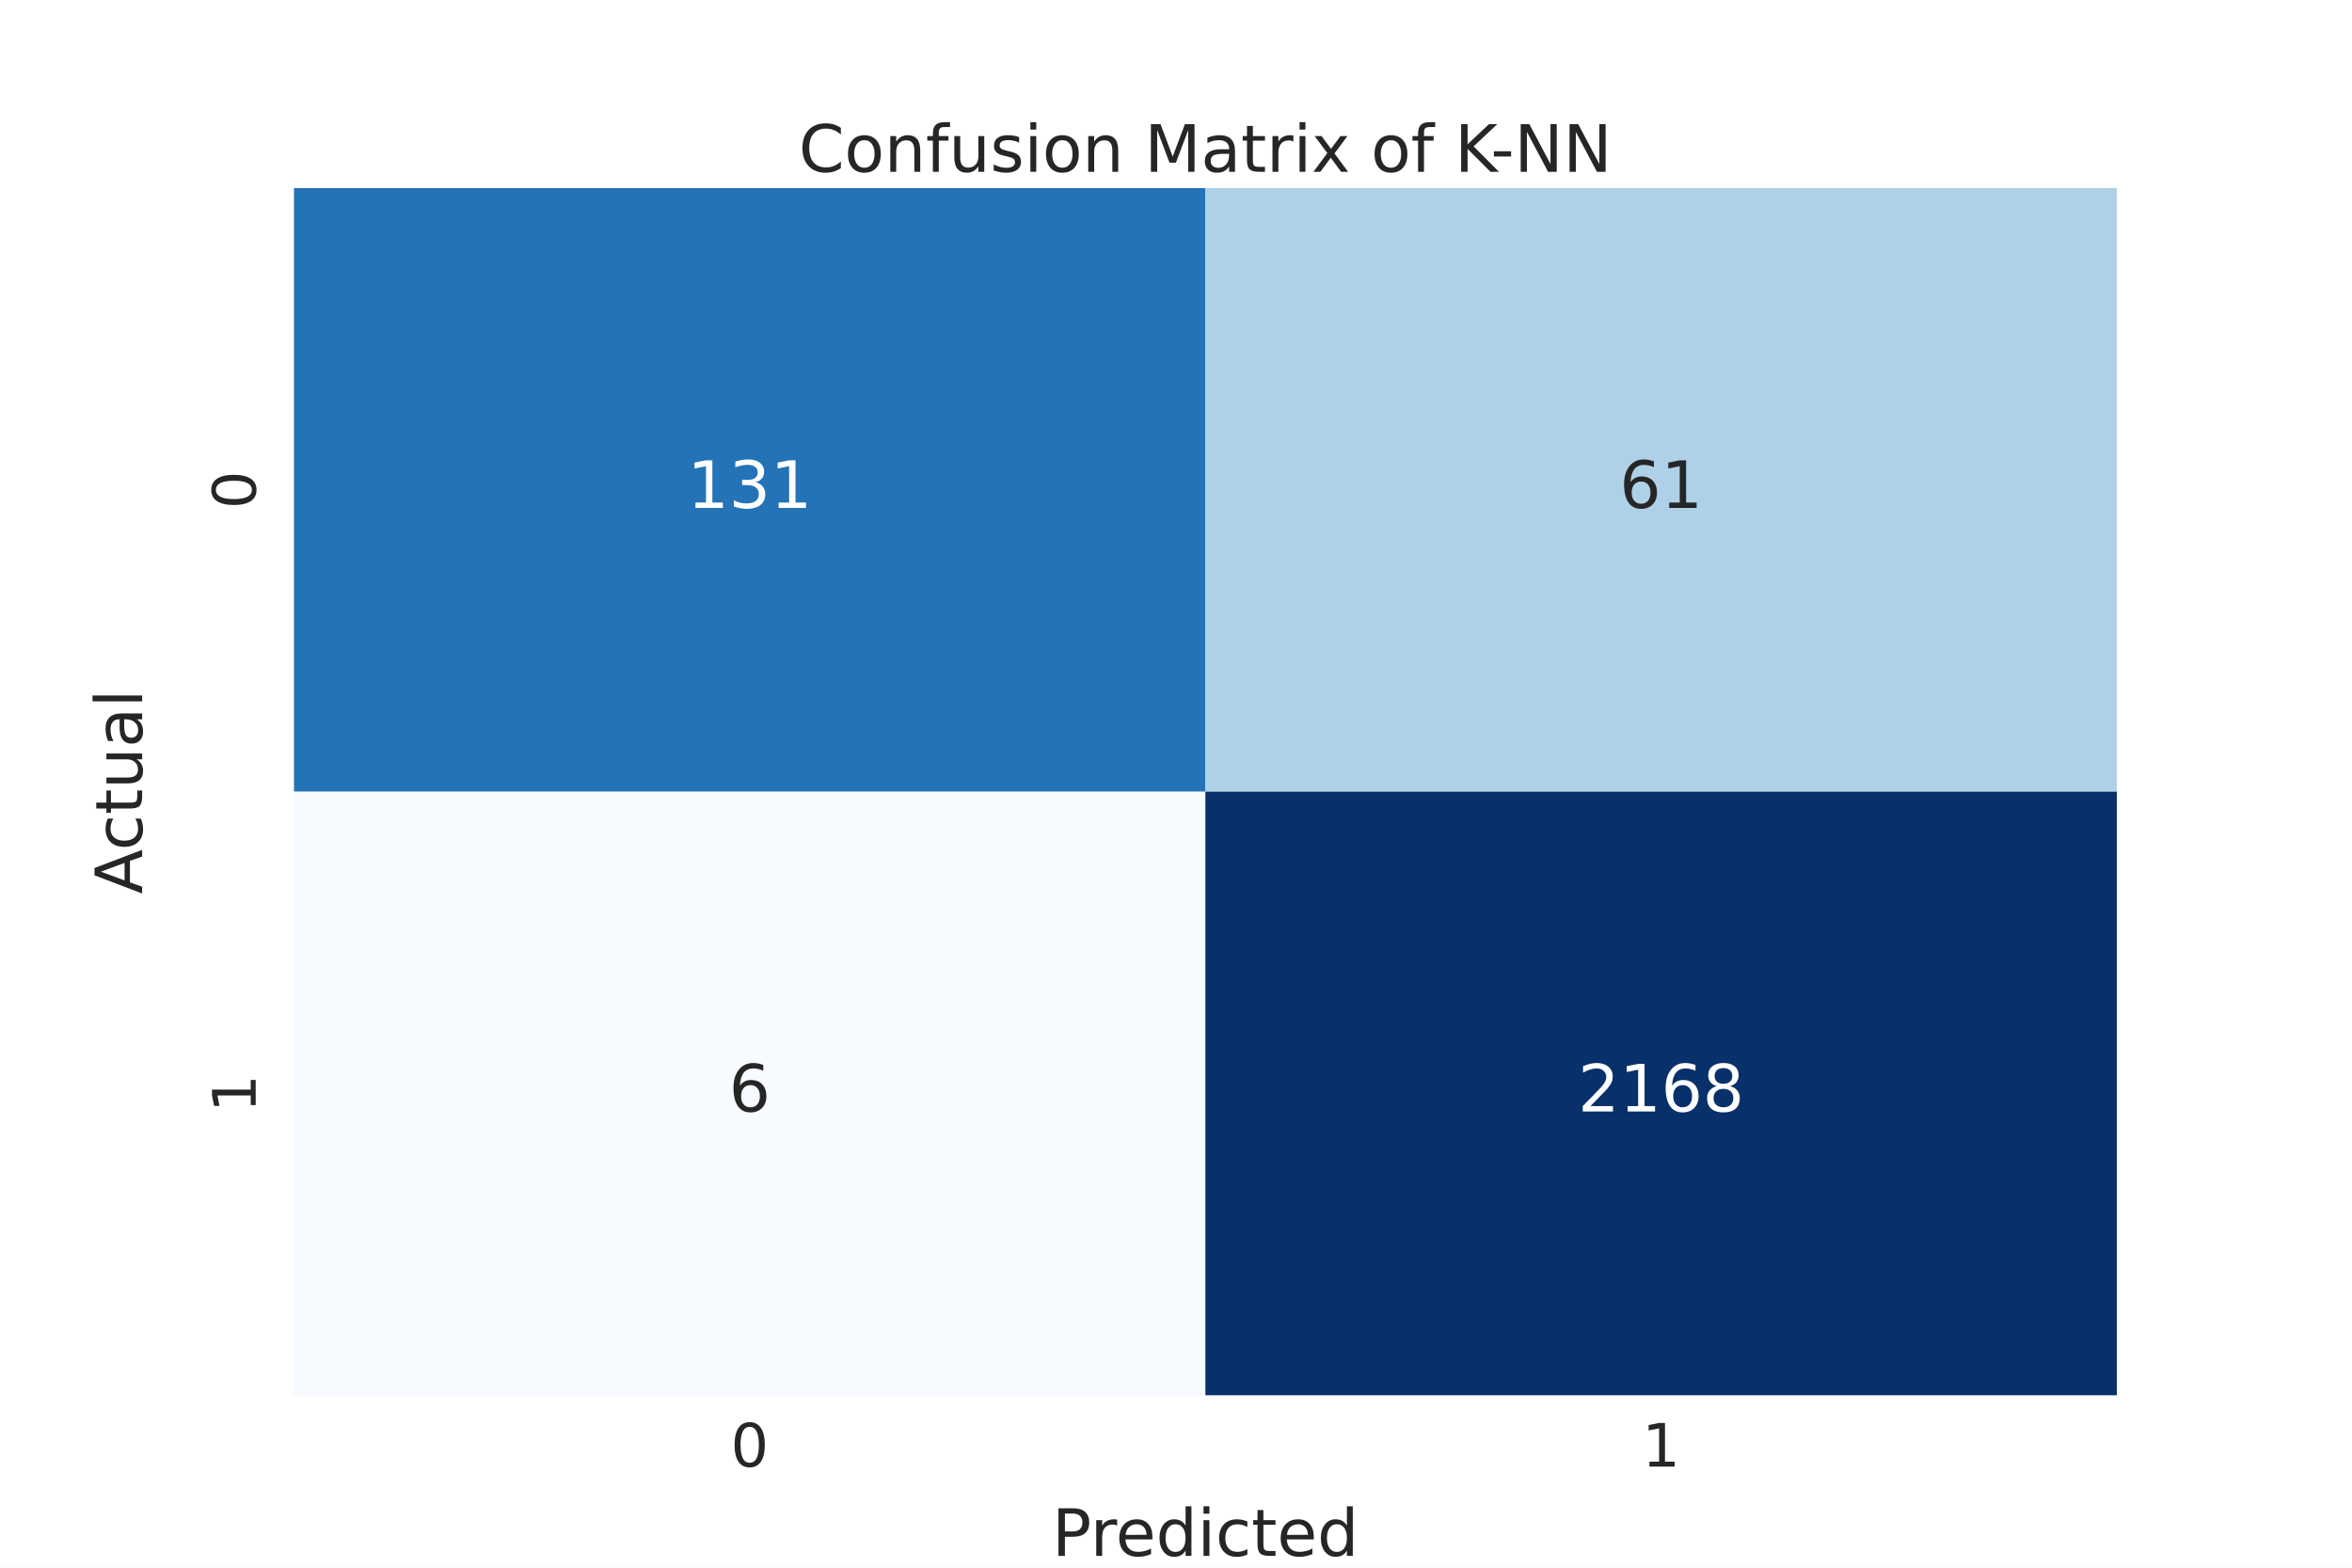
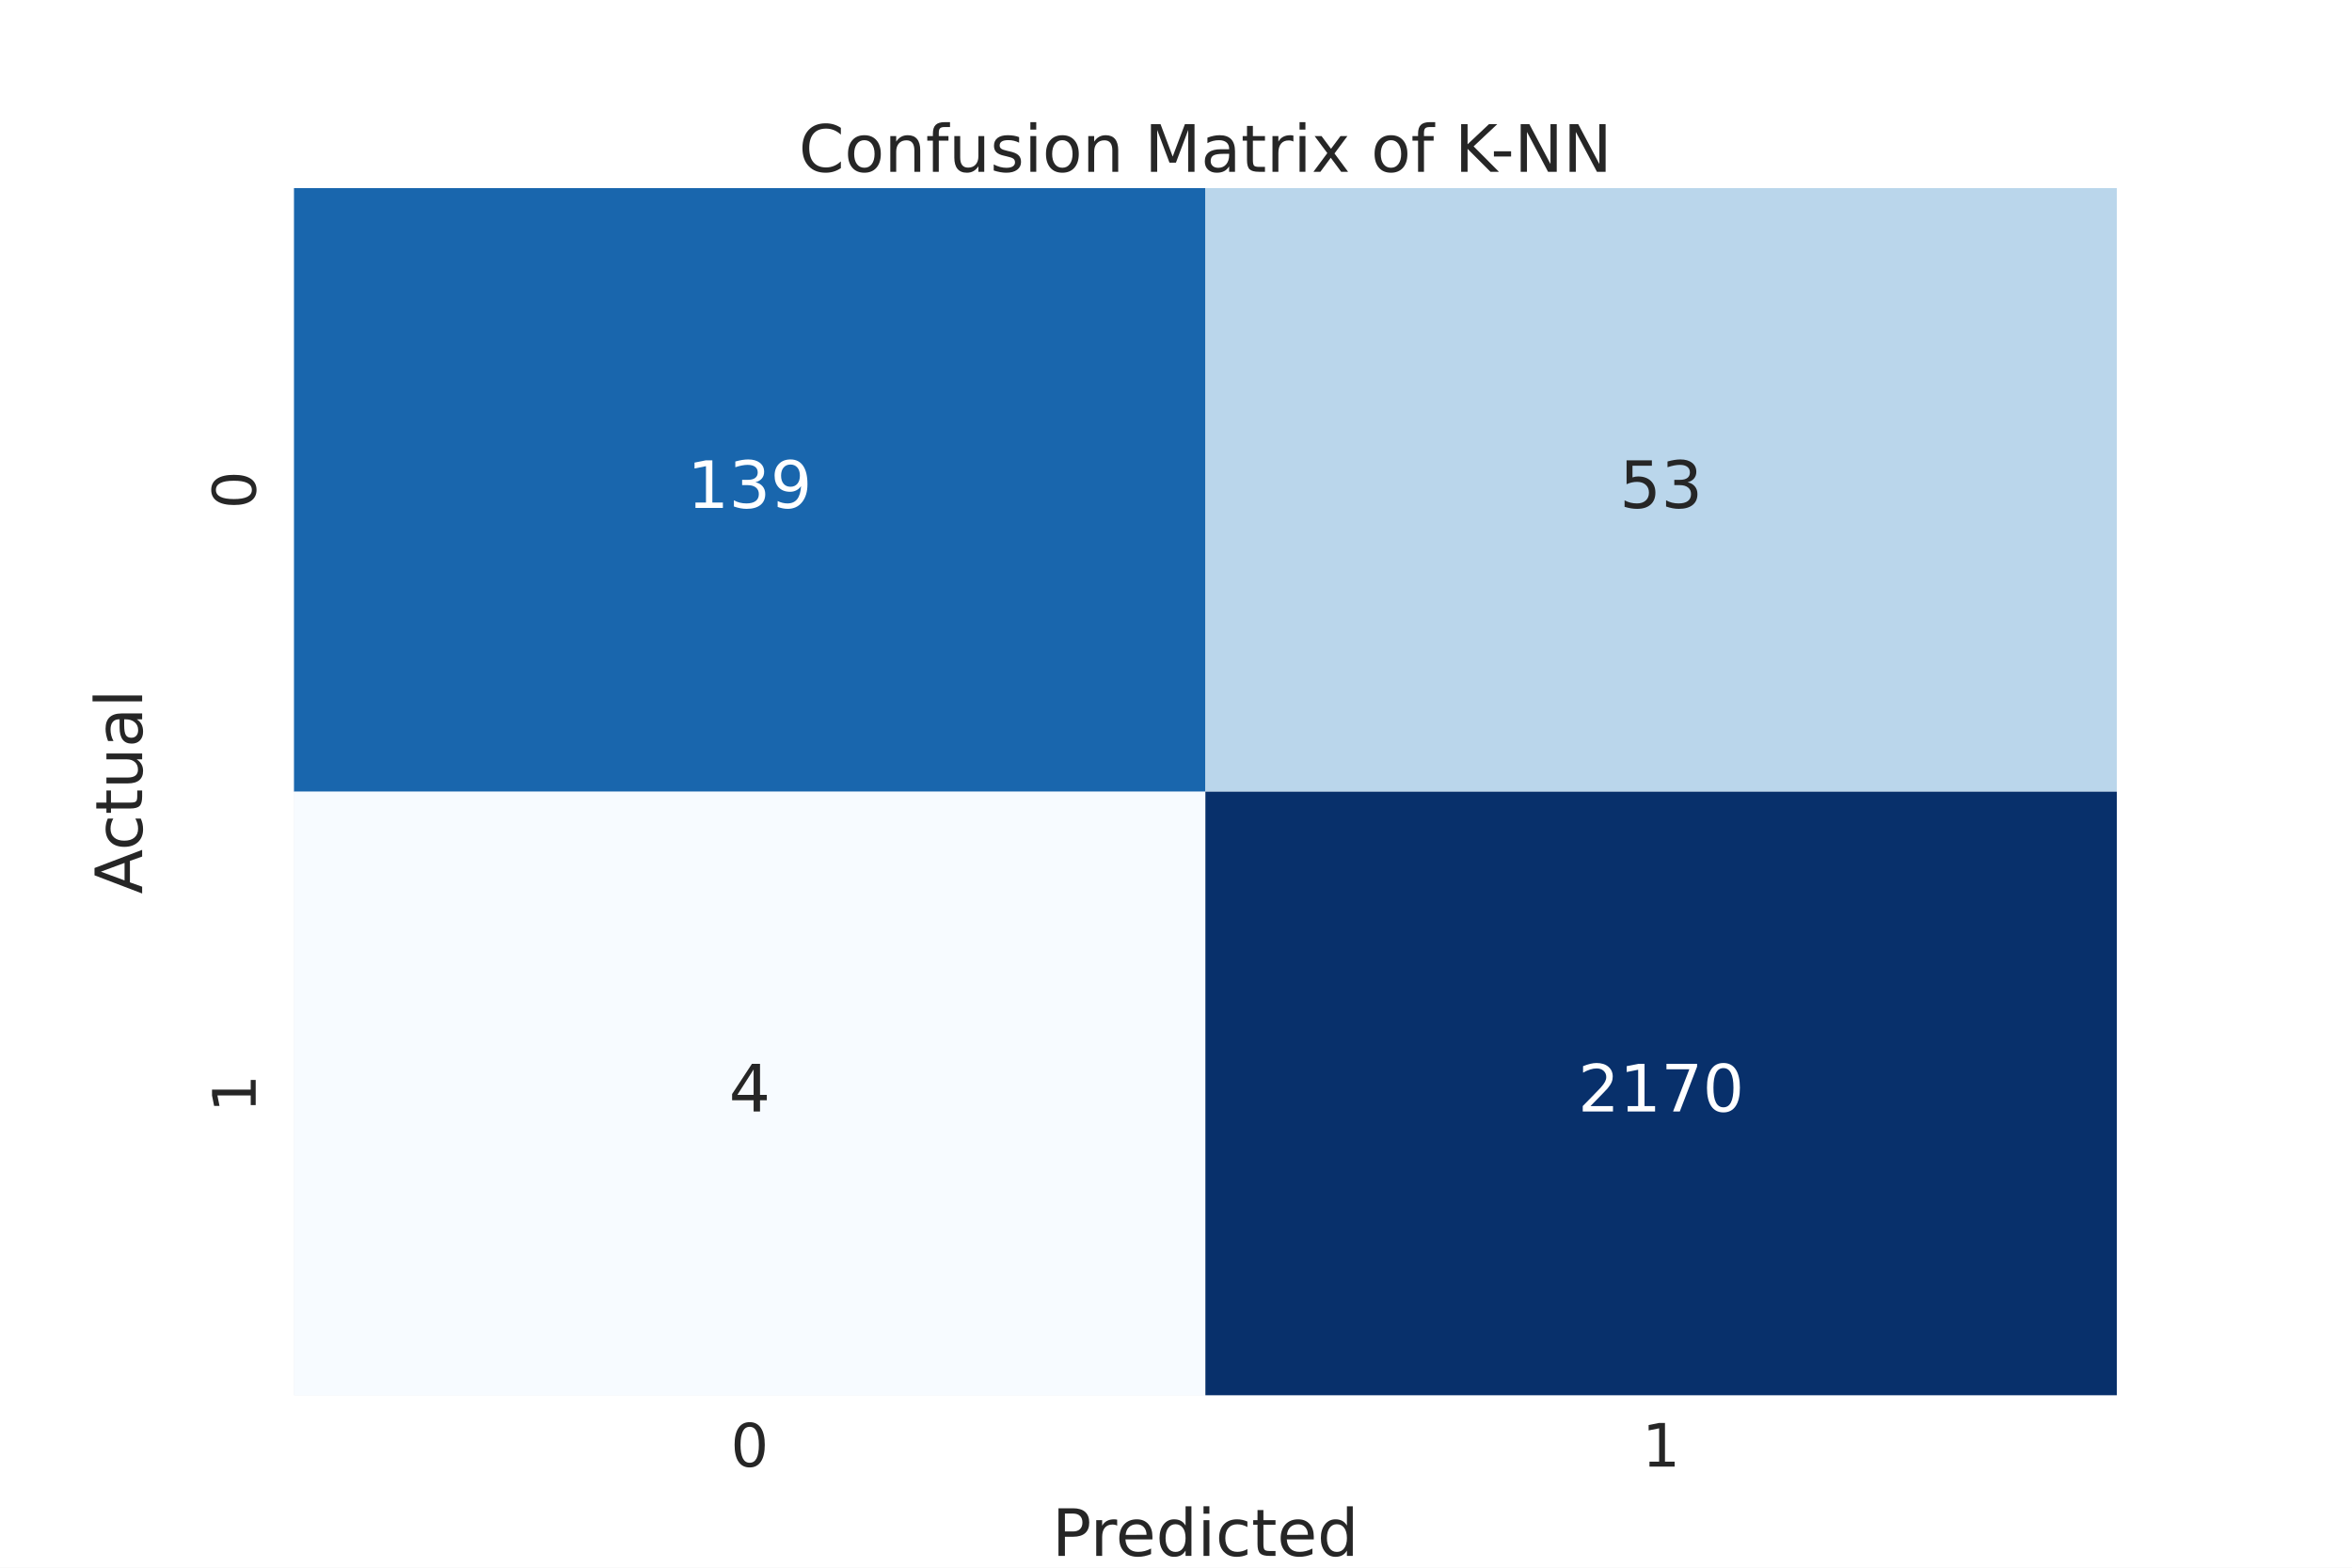
<svg xmlns="http://www.w3.org/2000/svg" xmlns:xlink="http://www.w3.org/1999/xlink" width="864pt" height="576pt" viewBox="0 0 864 576" version="1.1">
  <defs>
    <style type="text/css">*{stroke-linejoin: round; stroke-linecap: butt}</style>
  </defs>
  <g id="figure_1">
    <g id="patch_1">
      <path d="M 0 576  L 864 576  L 864 0  L 0 0  z " style="fill: #ffffff" />
    </g>
    <g id="axes_1">
      <g id="patch_2">
        <path d="M 108 512.64  L 777.6 512.64  L 777.6 69.12  L 108 69.12  z " style="fill: #eaeaf2" />
      </g>
      <g id="matplotlib.axis_1">
        <g id="xtick_1">
          <g id="text_1">
            <g style="fill: #262626" transform="translate(268.4013 538.8566) scale(0.22 -0.22)">
              <defs>
                <path id="DejaVuSans-30" d="M 2034 4250  Q 1547 4250 1301 3770  Q 1056 3291 1056 2328  Q 1056 1369 1301 889  Q 1547 409 2034 409  Q 2525 409 2770 889  Q 3016 1369 3016 2328  Q 3016 3291 2770 3770  Q 2525 4250 2034 4250  z M 2034 4750  Q 2819 4750 3233 4129  Q 3647 3509 3647 2328  Q 3647 1150 3233 529  Q 2819 -91 2034 -91  Q 1250 -91 836 529  Q 422 1150 422 2328  Q 422 3509 836 4129  Q 1250 4750 2034 4750  z " transform="scale(0.015625)" />
              </defs>
              <use xlink:href="#DejaVuSans-30" />
            </g>
          </g>
        </g>
        <g id="xtick_2">
          <g id="text_2">
            <g style="fill: #262626" transform="translate(603.2012 538.8566) scale(0.22 -0.22)">
              <defs>
                <path id="DejaVuSans-31" d="M 794 531  L 1825 531  L 1825 4091  L 703 3866  L 703 4441  L 1819 4666  L 2450 4666  L 2450 531  L 3481 531  L 3481 0  L 794 0  L 794 531  z " transform="scale(0.015625)" />
              </defs>
              <use xlink:href="#DejaVuSans-31" />
            </g>
          </g>
        </g>
        <g id="text_3">
          <g style="fill: #262626" transform="translate(386.4712 571.6681) scale(0.24 -0.24)">
            <defs>
              <path id="DejaVuSans-50" d="M 1259 4147  L 1259 2394  L 2053 2394  Q 2494 2394 2734 2622  Q 2975 2850 2975 3272  Q 2975 3691 2734 3919  Q 2494 4147 2053 4147  L 1259 4147  z M 628 4666  L 2053 4666  Q 2838 4666 3239 4311  Q 3641 3956 3641 3272  Q 3641 2581 3239 2228  Q 2838 1875 2053 1875  L 1259 1875  L 1259 0  L 628 0  L 628 4666  z " transform="scale(0.015625)" />
              <path id="DejaVuSans-72" d="M 2631 2963  Q 2534 3019 2420 3045  Q 2306 3072 2169 3072  Q 1681 3072 1420 2755  Q 1159 2438 1159 1844  L 1159 0  L 581 0  L 581 3500  L 1159 3500  L 1159 2956  Q 1341 3275 1631 3429  Q 1922 3584 2338 3584  Q 2397 3584 2469 3576  Q 2541 3569 2628 3553  L 2631 2963  z " transform="scale(0.015625)" />
              <path id="DejaVuSans-65" d="M 3597 1894  L 3597 1613  L 953 1613  Q 991 1019 1311 708  Q 1631 397 2203 397  Q 2534 397 2845 478  Q 3156 559 3463 722  L 3463 178  Q 3153 47 2828 -22  Q 2503 -91 2169 -91  Q 1331 -91 842 396  Q 353 884 353 1716  Q 353 2575 817 3079  Q 1281 3584 2069 3584  Q 2775 3584 3186 3129  Q 3597 2675 3597 1894  z M 3022 2063  Q 3016 2534 2758 2815  Q 2500 3097 2075 3097  Q 1594 3097 1305 2825  Q 1016 2553 972 2059  L 3022 2063  z " transform="scale(0.015625)" />
              <path id="DejaVuSans-64" d="M 2906 2969  L 2906 4863  L 3481 4863  L 3481 0  L 2906 0  L 2906 525  Q 2725 213 2448 61  Q 2172 -91 1784 -91  Q 1150 -91 751 415  Q 353 922 353 1747  Q 353 2572 751 3078  Q 1150 3584 1784 3584  Q 2172 3584 2448 3432  Q 2725 3281 2906 2969  z M 947 1747  Q 947 1113 1208 752  Q 1469 391 1925 391  Q 2381 391 2643 752  Q 2906 1113 2906 1747  Q 2906 2381 2643 2742  Q 2381 3103 1925 3103  Q 1469 3103 1208 2742  Q 947 2381 947 1747  z " transform="scale(0.015625)" />
              <path id="DejaVuSans-69" d="M 603 3500  L 1178 3500  L 1178 0  L 603 0  L 603 3500  z M 603 4863  L 1178 4863  L 1178 4134  L 603 4134  L 603 4863  z " transform="scale(0.015625)" />
              <path id="DejaVuSans-63" d="M 3122 3366  L 3122 2828  Q 2878 2963 2633 3030  Q 2388 3097 2138 3097  Q 1578 3097 1268 2742  Q 959 2388 959 1747  Q 959 1106 1268 751  Q 1578 397 2138 397  Q 2388 397 2633 464  Q 2878 531 3122 666  L 3122 134  Q 2881 22 2623 -34  Q 2366 -91 2075 -91  Q 1284 -91 818 406  Q 353 903 353 1747  Q 353 2603 823 3093  Q 1294 3584 2113 3584  Q 2378 3584 2631 3529  Q 2884 3475 3122 3366  z " transform="scale(0.015625)" />
              <path id="DejaVuSans-74" d="M 1172 4494  L 1172 3500  L 2356 3500  L 2356 3053  L 1172 3053  L 1172 1153  Q 1172 725 1289 603  Q 1406 481 1766 481  L 2356 481  L 2356 0  L 1766 0  Q 1100 0 847 248  Q 594 497 594 1153  L 594 3053  L 172 3053  L 172 3500  L 594 3500  L 594 4494  L 1172 4494  z " transform="scale(0.015625)" />
            </defs>
            <use xlink:href="#DejaVuSans-50" />
            <use xlink:href="#DejaVuSans-72" x="58.553" />
            <use xlink:href="#DejaVuSans-65" x="97.416" />
            <use xlink:href="#DejaVuSans-64" x="158.939" />
            <use xlink:href="#DejaVuSans-69" x="222.416" />
            <use xlink:href="#DejaVuSans-63" x="250.199" />
            <use xlink:href="#DejaVuSans-74" x="305.18" />
            <use xlink:href="#DejaVuSans-65" x="344.389" />
            <use xlink:href="#DejaVuSans-64" x="405.912" />
          </g>
        </g>
      </g>
      <g id="matplotlib.axis_2">
        <g id="ytick_1">
          <g id="text_4">
            <g style="fill: #262626" transform="translate(93.92469 186.9988) rotate(-90) scale(0.22 -0.22)">
              <use xlink:href="#DejaVuSans-30" />
            </g>
          </g>
        </g>
        <g id="ytick_2">
          <g id="text_5">
            <g style="fill: #262626" transform="translate(93.92469 408.7588) rotate(-90) scale(0.22 -0.22)">
              <use xlink:href="#DejaVuSans-31" />
            </g>
          </g>
        </g>
        <g id="text_6">
          <g style="fill: #262626" transform="translate(52.21688 328.4737) rotate(-90) scale(0.24 -0.24)">
            <defs>
              <path id="DejaVuSans-41" d="M 2188 4044  L 1331 1722  L 3047 1722  L 2188 4044  z M 1831 4666  L 2547 4666  L 4325 0  L 3669 0  L 3244 1197  L 1141 1197  L 716 0  L 50 0  L 1831 4666  z " transform="scale(0.015625)" />
              <path id="DejaVuSans-75" d="M 544 1381  L 544 3500  L 1119 3500  L 1119 1403  Q 1119 906 1312 657  Q 1506 409 1894 409  Q 2359 409 2629 706  Q 2900 1003 2900 1516  L 2900 3500  L 3475 3500  L 3475 0  L 2900 0  L 2900 538  Q 2691 219 2414 64  Q 2138 -91 1772 -91  Q 1169 -91 856 284  Q 544 659 544 1381  z M 1991 3584  L 1991 3584  z " transform="scale(0.015625)" />
              <path id="DejaVuSans-61" d="M 2194 1759  Q 1497 1759 1228 1600  Q 959 1441 959 1056  Q 959 750 1161 570  Q 1363 391 1709 391  Q 2188 391 2477 730  Q 2766 1069 2766 1631  L 2766 1759  L 2194 1759  z M 3341 1997  L 3341 0  L 2766 0  L 2766 531  Q 2569 213 2275 61  Q 1981 -91 1556 -91  Q 1019 -91 701 211  Q 384 513 384 1019  Q 384 1609 779 1909  Q 1175 2209 1959 2209  L 2766 2209  L 2766 2266  Q 2766 2663 2505 2880  Q 2244 3097 1772 3097  Q 1472 3097 1187 3025  Q 903 2953 641 2809  L 641 3341  Q 956 3463 1253 3523  Q 1550 3584 1831 3584  Q 2591 3584 2966 3190  Q 3341 2797 3341 1997  z " transform="scale(0.015625)" />
              <path id="DejaVuSans-6c" d="M 603 4863  L 1178 4863  L 1178 0  L 603 0  L 603 4863  z " transform="scale(0.015625)" />
            </defs>
            <use xlink:href="#DejaVuSans-41" />
            <use xlink:href="#DejaVuSans-63" x="66.658" />
            <use xlink:href="#DejaVuSans-74" x="121.639" />
            <use xlink:href="#DejaVuSans-75" x="160.848" />
            <use xlink:href="#DejaVuSans-61" x="224.227" />
            <use xlink:href="#DejaVuSans-6c" x="285.506" />
          </g>
        </g>
      </g>
      <g id="QuadMesh_1">
-         <path d="M 108 69.12  L 442.8 69.12  L 442.8 290.88  L 108 290.88  L 108 69.12  " clip-path="url(#pe1235e7e09)" style="fill: #2373b6" />
-         <path d="M 442.8 69.12  L 777.6 69.12  L 777.6 290.88  L 442.8 290.88  L 442.8 69.12  " clip-path="url(#pe1235e7e09)" style="fill: #aed1e7" />
-         <path d="M 108 290.88  L 442.8 290.88  L 442.8 512.64  L 108 512.64  L 108 290.88  " clip-path="url(#pe1235e7e09)" style="fill: #f7fbff" />
-         <path d="M 442.8 290.88  L 777.6 290.88  L 777.6 512.64  L 442.8 512.64  L 442.8 290.88  " clip-path="url(#pe1235e7e09)" style="fill: #08306b" />
+         <path d="M 108 69.12  L 442.8 69.12  L 442.8 290.88  L 108 290.88  L 108 69.12  " clip-path="url(#p2732b3d82e)" style="fill: #1966ad" />
+         <path d="M 442.8 69.12  L 777.6 69.12  L 777.6 290.88  L 442.8 290.88  L 442.8 69.12  " clip-path="url(#p2732b3d82e)" style="fill: #bad6eb" />
+         <path d="M 108 290.88  L 442.8 290.88  L 442.8 512.64  L 108 512.64  L 108 290.88  " clip-path="url(#p2732b3d82e)" style="fill: #f7fbff" />
+         <path d="M 442.8 290.88  L 777.6 290.88  L 777.6 512.64  L 442.8 512.64  L 442.8 290.88  " clip-path="url(#p2732b3d82e)" style="fill: #08306b" />
      </g>
      <g id="text_7">
        <g style="fill: #ffffff" transform="translate(252.495 186.6225) scale(0.24 -0.24)">
          <defs>
            <path id="DejaVuSans-33" d="M 2597 2516  Q 3050 2419 3304 2112  Q 3559 1806 3559 1356  Q 3559 666 3084 287  Q 2609 -91 1734 -91  Q 1441 -91 1130 -33  Q 819 25 488 141  L 488 750  Q 750 597 1062 519  Q 1375 441 1716 441  Q 2309 441 2620 675  Q 2931 909 2931 1356  Q 2931 1769 2642 2001  Q 2353 2234 1838 2234  L 1294 2234  L 1294 2753  L 1863 2753  Q 2328 2753 2575 2939  Q 2822 3125 2822 3475  Q 2822 3834 2567 4026  Q 2313 4219 1838 4219  Q 1578 4219 1281 4162  Q 984 4106 628 3988  L 628 4550  Q 988 4650 1302 4700  Q 1616 4750 1894 4750  Q 2613 4750 3031 4423  Q 3450 4097 3450 3541  Q 3450 3153 3228 2886  Q 3006 2619 2597 2516  z " transform="scale(0.015625)" />
+             <path id="DejaVuSans-39" d="M 703 97  L 703 672  Q 941 559 1184 500  Q 1428 441 1663 441  Q 2288 441 2617 861  Q 2947 1281 2994 2138  Q 2813 1869 2534 1725  Q 2256 1581 1919 1581  Q 1219 1581 811 2004  Q 403 2428 403 3163  Q 403 3881 828 4315  Q 1253 4750 1959 4750  Q 2769 4750 3195 4129  Q 3622 3509 3622 2328  Q 3622 1225 3098 567  Q 2575 -91 1691 -91  Q 1453 -91 1209 -44  Q 966 3 703 97  z M 1959 2075  Q 2384 2075 2632 2365  Q 2881 2656 2881 3163  Q 2881 3666 2632 3958  Q 2384 4250 1959 4250  Q 1534 4250 1286 3958  Q 1038 3666 1038 3163  Q 1038 2656 1286 2365  Q 1534 2075 1959 2075  z " transform="scale(0.015625)" />
          </defs>
          <use xlink:href="#DejaVuSans-31" />
          <use xlink:href="#DejaVuSans-33" x="63.623" />
-           <use xlink:href="#DejaVuSans-31" x="127.246" />
+           <use xlink:href="#DejaVuSans-39" x="127.246" />
        </g>
      </g>
      <g id="text_8">
        <g style="fill: #262626" transform="translate(594.93 186.6225) scale(0.24 -0.24)">
          <defs>
-             <path id="DejaVuSans-36" d="M 2113 2584  Q 1688 2584 1439 2293  Q 1191 2003 1191 1497  Q 1191 994 1439 701  Q 1688 409 2113 409  Q 2538 409 2786 701  Q 3034 994 3034 1497  Q 3034 2003 2786 2293  Q 2538 2584 2113 2584  z M 3366 4563  L 3366 3988  Q 3128 4100 2886 4159  Q 2644 4219 2406 4219  Q 1781 4219 1451 3797  Q 1122 3375 1075 2522  Q 1259 2794 1537 2939  Q 1816 3084 2150 3084  Q 2853 3084 3261 2657  Q 3669 2231 3669 1497  Q 3669 778 3244 343  Q 2819 -91 2113 -91  Q 1303 -91 875 529  Q 447 1150 447 2328  Q 447 3434 972 4092  Q 1497 4750 2381 4750  Q 2619 4750 2861 4703  Q 3103 4656 3366 4563  z " transform="scale(0.015625)" />
+             <path id="DejaVuSans-35" d="M 691 4666  L 3169 4666  L 3169 4134  L 1269 4134  L 1269 2991  Q 1406 3038 1543 3061  Q 1681 3084 1819 3084  Q 2600 3084 3056 2656  Q 3513 2228 3513 1497  Q 3513 744 3044 326  Q 2575 -91 1722 -91  Q 1428 -91 1123 -41  Q 819 9 494 109  L 494 744  Q 775 591 1075 516  Q 1375 441 1709 441  Q 2250 441 2565 725  Q 2881 1009 2881 1497  Q 2881 1984 2565 2268  Q 2250 2553 1709 2553  Q 1456 2553 1204 2497  Q 953 2441 691 2322  L 691 4666  z " transform="scale(0.015625)" />
          </defs>
-           <use xlink:href="#DejaVuSans-36" />
-           <use xlink:href="#DejaVuSans-31" x="63.623" />
+           <use xlink:href="#DejaVuSans-35" />
+           <use xlink:href="#DejaVuSans-33" x="63.623" />
        </g>
      </g>
      <g id="text_9">
        <g style="fill: #262626" transform="translate(267.765 408.3825) scale(0.24 -0.24)">
-           <use xlink:href="#DejaVuSans-36" />
+           <defs>
+             <path id="DejaVuSans-34" d="M 2419 4116  L 825 1625  L 2419 1625  L 2419 4116  z M 2253 4666  L 3047 4666  L 3047 1625  L 3713 1625  L 3713 1100  L 3047 1100  L 3047 0  L 2419 0  L 2419 1100  L 313 1100  L 313 1709  L 2253 4666  z " transform="scale(0.015625)" />
+           </defs>
+           <use xlink:href="#DejaVuSans-34" />
        </g>
      </g>
      <g id="text_10">
        <g style="fill: #ffffff" transform="translate(579.66 408.3825) scale(0.24 -0.24)">
          <defs>
            <path id="DejaVuSans-32" d="M 1228 531  L 3431 531  L 3431 0  L 469 0  L 469 531  Q 828 903 1448 1529  Q 2069 2156 2228 2338  Q 2531 2678 2651 2914  Q 2772 3150 2772 3378  Q 2772 3750 2511 3984  Q 2250 4219 1831 4219  Q 1534 4219 1204 4116  Q 875 4013 500 3803  L 500 4441  Q 881 4594 1212 4672  Q 1544 4750 1819 4750  Q 2544 4750 2975 4387  Q 3406 4025 3406 3419  Q 3406 3131 3298 2873  Q 3191 2616 2906 2266  Q 2828 2175 2409 1742  Q 1991 1309 1228 531  z " transform="scale(0.015625)" />
-             <path id="DejaVuSans-38" d="M 2034 2216  Q 1584 2216 1326 1975  Q 1069 1734 1069 1313  Q 1069 891 1326 650  Q 1584 409 2034 409  Q 2484 409 2743 651  Q 3003 894 3003 1313  Q 3003 1734 2745 1975  Q 2488 2216 2034 2216  z M 1403 2484  Q 997 2584 770 2862  Q 544 3141 544 3541  Q 544 4100 942 4425  Q 1341 4750 2034 4750  Q 2731 4750 3128 4425  Q 3525 4100 3525 3541  Q 3525 3141 3298 2862  Q 3072 2584 2669 2484  Q 3125 2378 3379 2068  Q 3634 1759 3634 1313  Q 3634 634 3220 271  Q 2806 -91 2034 -91  Q 1263 -91 848 271  Q 434 634 434 1313  Q 434 1759 690 2068  Q 947 2378 1403 2484  z M 1172 3481  Q 1172 3119 1398 2916  Q 1625 2713 2034 2713  Q 2441 2713 2670 2916  Q 2900 3119 2900 3481  Q 2900 3844 2670 4047  Q 2441 4250 2034 4250  Q 1625 4250 1398 4047  Q 1172 3844 1172 3481  z " transform="scale(0.015625)" />
+             <path id="DejaVuSans-37" d="M 525 4666  L 3525 4666  L 3525 4397  L 1831 0  L 1172 0  L 2766 4134  L 525 4134  L 525 4666  z " transform="scale(0.015625)" />
          </defs>
          <use xlink:href="#DejaVuSans-32" />
          <use xlink:href="#DejaVuSans-31" x="63.623" />
-           <use xlink:href="#DejaVuSans-36" x="127.246" />
-           <use xlink:href="#DejaVuSans-38" x="190.869" />
+           <use xlink:href="#DejaVuSans-37" x="127.246" />
+           <use xlink:href="#DejaVuSans-30" x="190.869" />
        </g>
      </g>
      <g id="text_11">
        <g style="fill: #262626" transform="translate(293.4281 63.12) scale(0.24 -0.24)">
          <defs>
            <path id="DejaVuSans-43" d="M 4122 4306  L 4122 3641  Q 3803 3938 3442 4084  Q 3081 4231 2675 4231  Q 1875 4231 1450 3742  Q 1025 3253 1025 2328  Q 1025 1406 1450 917  Q 1875 428 2675 428  Q 3081 428 3442 575  Q 3803 722 4122 1019  L 4122 359  Q 3791 134 3420 21  Q 3050 -91 2638 -91  Q 1578 -91 968 557  Q 359 1206 359 2328  Q 359 3453 968 4101  Q 1578 4750 2638 4750  Q 3056 4750 3426 4639  Q 3797 4528 4122 4306  z " transform="scale(0.015625)" />
            <path id="DejaVuSans-6f" d="M 1959 3097  Q 1497 3097 1228 2736  Q 959 2375 959 1747  Q 959 1119 1226 758  Q 1494 397 1959 397  Q 2419 397 2687 759  Q 2956 1122 2956 1747  Q 2956 2369 2687 2733  Q 2419 3097 1959 3097  z M 1959 3584  Q 2709 3584 3137 3096  Q 3566 2609 3566 1747  Q 3566 888 3137 398  Q 2709 -91 1959 -91  Q 1206 -91 779 398  Q 353 888 353 1747  Q 353 2609 779 3096  Q 1206 3584 1959 3584  z " transform="scale(0.015625)" />
            <path id="DejaVuSans-6e" d="M 3513 2113  L 3513 0  L 2938 0  L 2938 2094  Q 2938 2591 2744 2837  Q 2550 3084 2163 3084  Q 1697 3084 1428 2787  Q 1159 2491 1159 1978  L 1159 0  L 581 0  L 581 3500  L 1159 3500  L 1159 2956  Q 1366 3272 1645 3428  Q 1925 3584 2291 3584  Q 2894 3584 3203 3211  Q 3513 2838 3513 2113  z " transform="scale(0.015625)" />
            <path id="DejaVuSans-66" d="M 2375 4863  L 2375 4384  L 1825 4384  Q 1516 4384 1395 4259  Q 1275 4134 1275 3809  L 1275 3500  L 2222 3500  L 2222 3053  L 1275 3053  L 1275 0  L 697 0  L 697 3053  L 147 3053  L 147 3500  L 697 3500  L 697 3744  Q 697 4328 969 4595  Q 1241 4863 1831 4863  L 2375 4863  z " transform="scale(0.015625)" />
            <path id="DejaVuSans-73" d="M 2834 3397  L 2834 2853  Q 2591 2978 2328 3040  Q 2066 3103 1784 3103  Q 1356 3103 1142 2972  Q 928 2841 928 2578  Q 928 2378 1081 2264  Q 1234 2150 1697 2047  L 1894 2003  Q 2506 1872 2764 1633  Q 3022 1394 3022 966  Q 3022 478 2636 193  Q 2250 -91 1575 -91  Q 1294 -91 989 -36  Q 684 19 347 128  L 347 722  Q 666 556 975 473  Q 1284 391 1588 391  Q 1994 391 2212 530  Q 2431 669 2431 922  Q 2431 1156 2273 1281  Q 2116 1406 1581 1522  L 1381 1569  Q 847 1681 609 1914  Q 372 2147 372 2553  Q 372 3047 722 3315  Q 1072 3584 1716 3584  Q 2034 3584 2315 3537  Q 2597 3491 2834 3397  z " transform="scale(0.015625)" />
            <path id="DejaVuSans-20" transform="scale(0.015625)" />
            <path id="DejaVuSans-4d" d="M 628 4666  L 1569 4666  L 2759 1491  L 3956 4666  L 4897 4666  L 4897 0  L 4281 0  L 4281 4097  L 3078 897  L 2444 897  L 1241 4097  L 1241 0  L 628 0  L 628 4666  z " transform="scale(0.015625)" />
            <path id="DejaVuSans-78" d="M 3513 3500  L 2247 1797  L 3578 0  L 2900 0  L 1881 1375  L 863 0  L 184 0  L 1544 1831  L 300 3500  L 978 3500  L 1906 2253  L 2834 3500  L 3513 3500  z " transform="scale(0.015625)" />
            <path id="DejaVuSans-4b" d="M 628 4666  L 1259 4666  L 1259 2694  L 3353 4666  L 4166 4666  L 1850 2491  L 4331 0  L 3500 0  L 1259 2247  L 1259 0  L 628 0  L 628 4666  z " transform="scale(0.015625)" />
            <path id="DejaVuSans-2d" d="M 313 2009  L 1997 2009  L 1997 1497  L 313 1497  L 313 2009  z " transform="scale(0.015625)" />
            <path id="DejaVuSans-4e" d="M 628 4666  L 1478 4666  L 3547 763  L 3547 4666  L 4159 4666  L 4159 0  L 3309 0  L 1241 3903  L 1241 0  L 628 0  L 628 4666  z " transform="scale(0.015625)" />
          </defs>
          <use xlink:href="#DejaVuSans-43" />
          <use xlink:href="#DejaVuSans-6f" x="69.824" />
          <use xlink:href="#DejaVuSans-6e" x="131.006" />
          <use xlink:href="#DejaVuSans-66" x="194.385" />
          <use xlink:href="#DejaVuSans-75" x="229.59" />
          <use xlink:href="#DejaVuSans-73" x="292.969" />
          <use xlink:href="#DejaVuSans-69" x="345.068" />
          <use xlink:href="#DejaVuSans-6f" x="372.852" />
          <use xlink:href="#DejaVuSans-6e" x="434.033" />
          <use xlink:href="#DejaVuSans-20" x="497.412" />
          <use xlink:href="#DejaVuSans-4d" x="529.199" />
          <use xlink:href="#DejaVuSans-61" x="615.479" />
          <use xlink:href="#DejaVuSans-74" x="676.758" />
          <use xlink:href="#DejaVuSans-72" x="715.967" />
          <use xlink:href="#DejaVuSans-69" x="757.08" />
          <use xlink:href="#DejaVuSans-78" x="784.863" />
          <use xlink:href="#DejaVuSans-20" x="844.043" />
          <use xlink:href="#DejaVuSans-6f" x="875.83" />
          <use xlink:href="#DejaVuSans-66" x="937.012" />
          <use xlink:href="#DejaVuSans-20" x="972.217" />
          <use xlink:href="#DejaVuSans-4b" x="1004.004" />
          <use xlink:href="#DejaVuSans-2d" x="1059.08" />
          <use xlink:href="#DejaVuSans-4e" x="1095.164" />
          <use xlink:href="#DejaVuSans-4e" x="1169.969" />
        </g>
      </g>
    </g>
  </g>
  <defs>
-     <clipPath id="pe1235e7e09">
+     <clipPath id="p2732b3d82e">
      <rect x="108" y="69.12" width="669.6" height="443.52" />
    </clipPath>
  </defs>
</svg>
